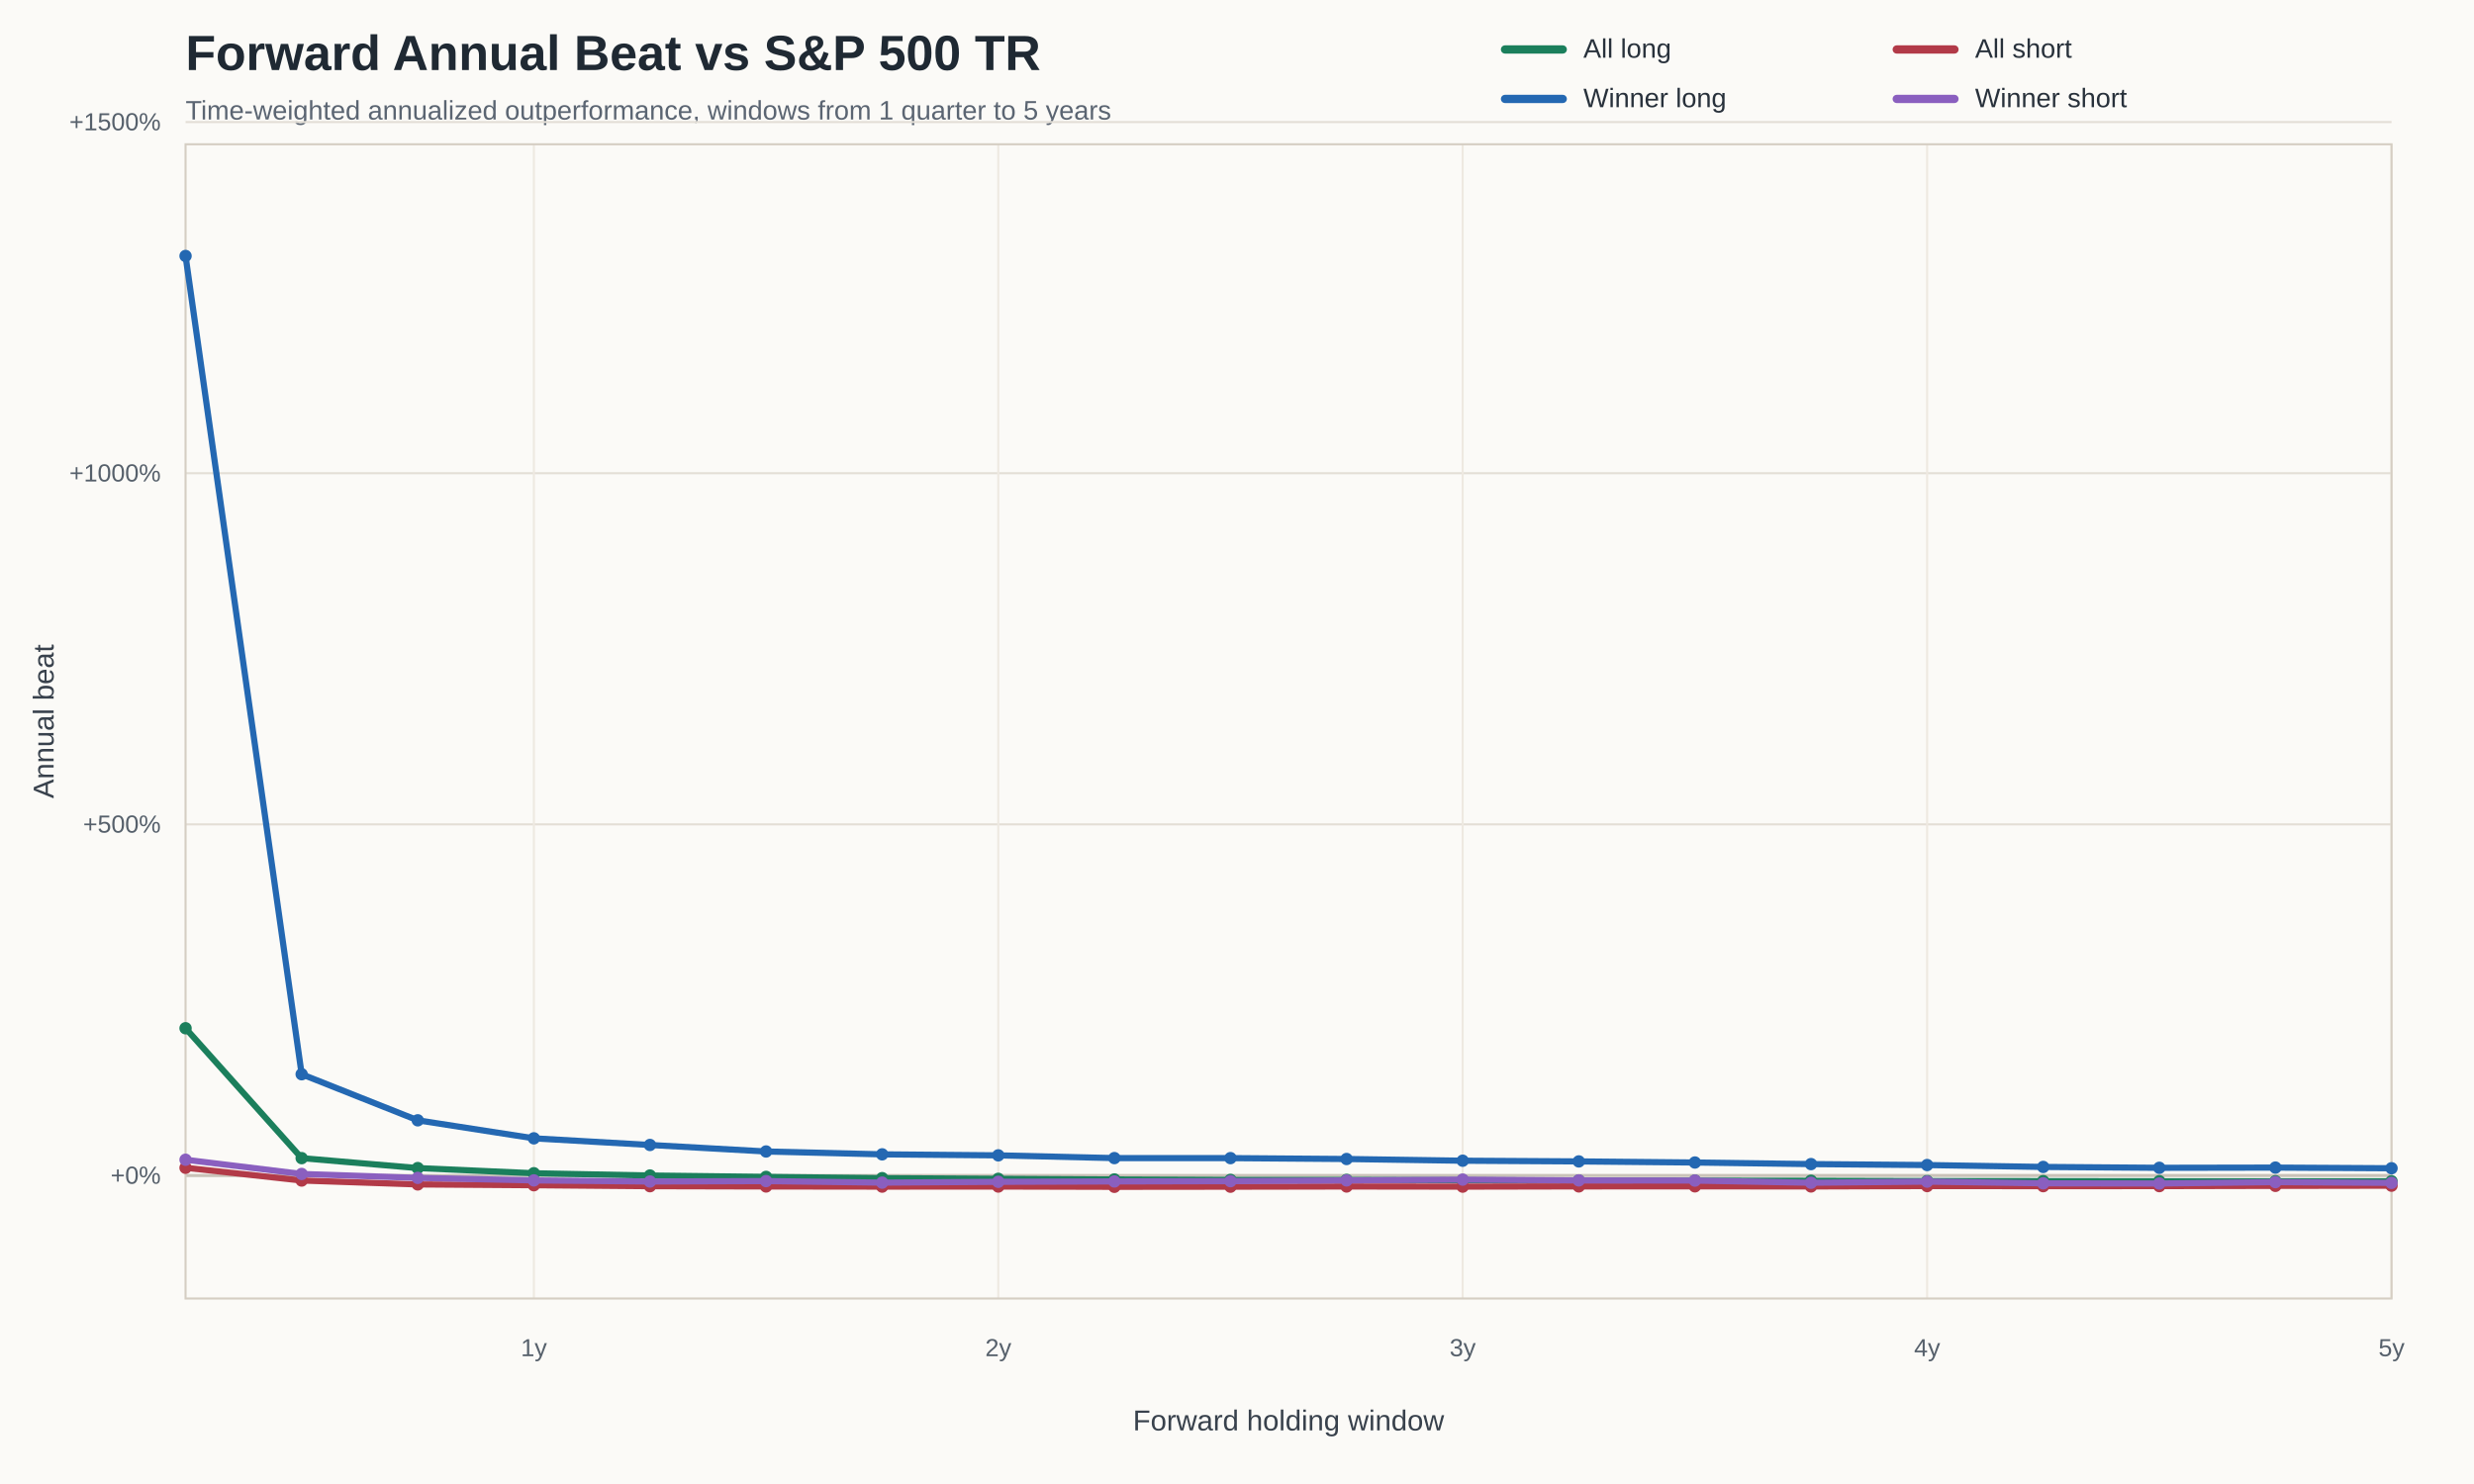
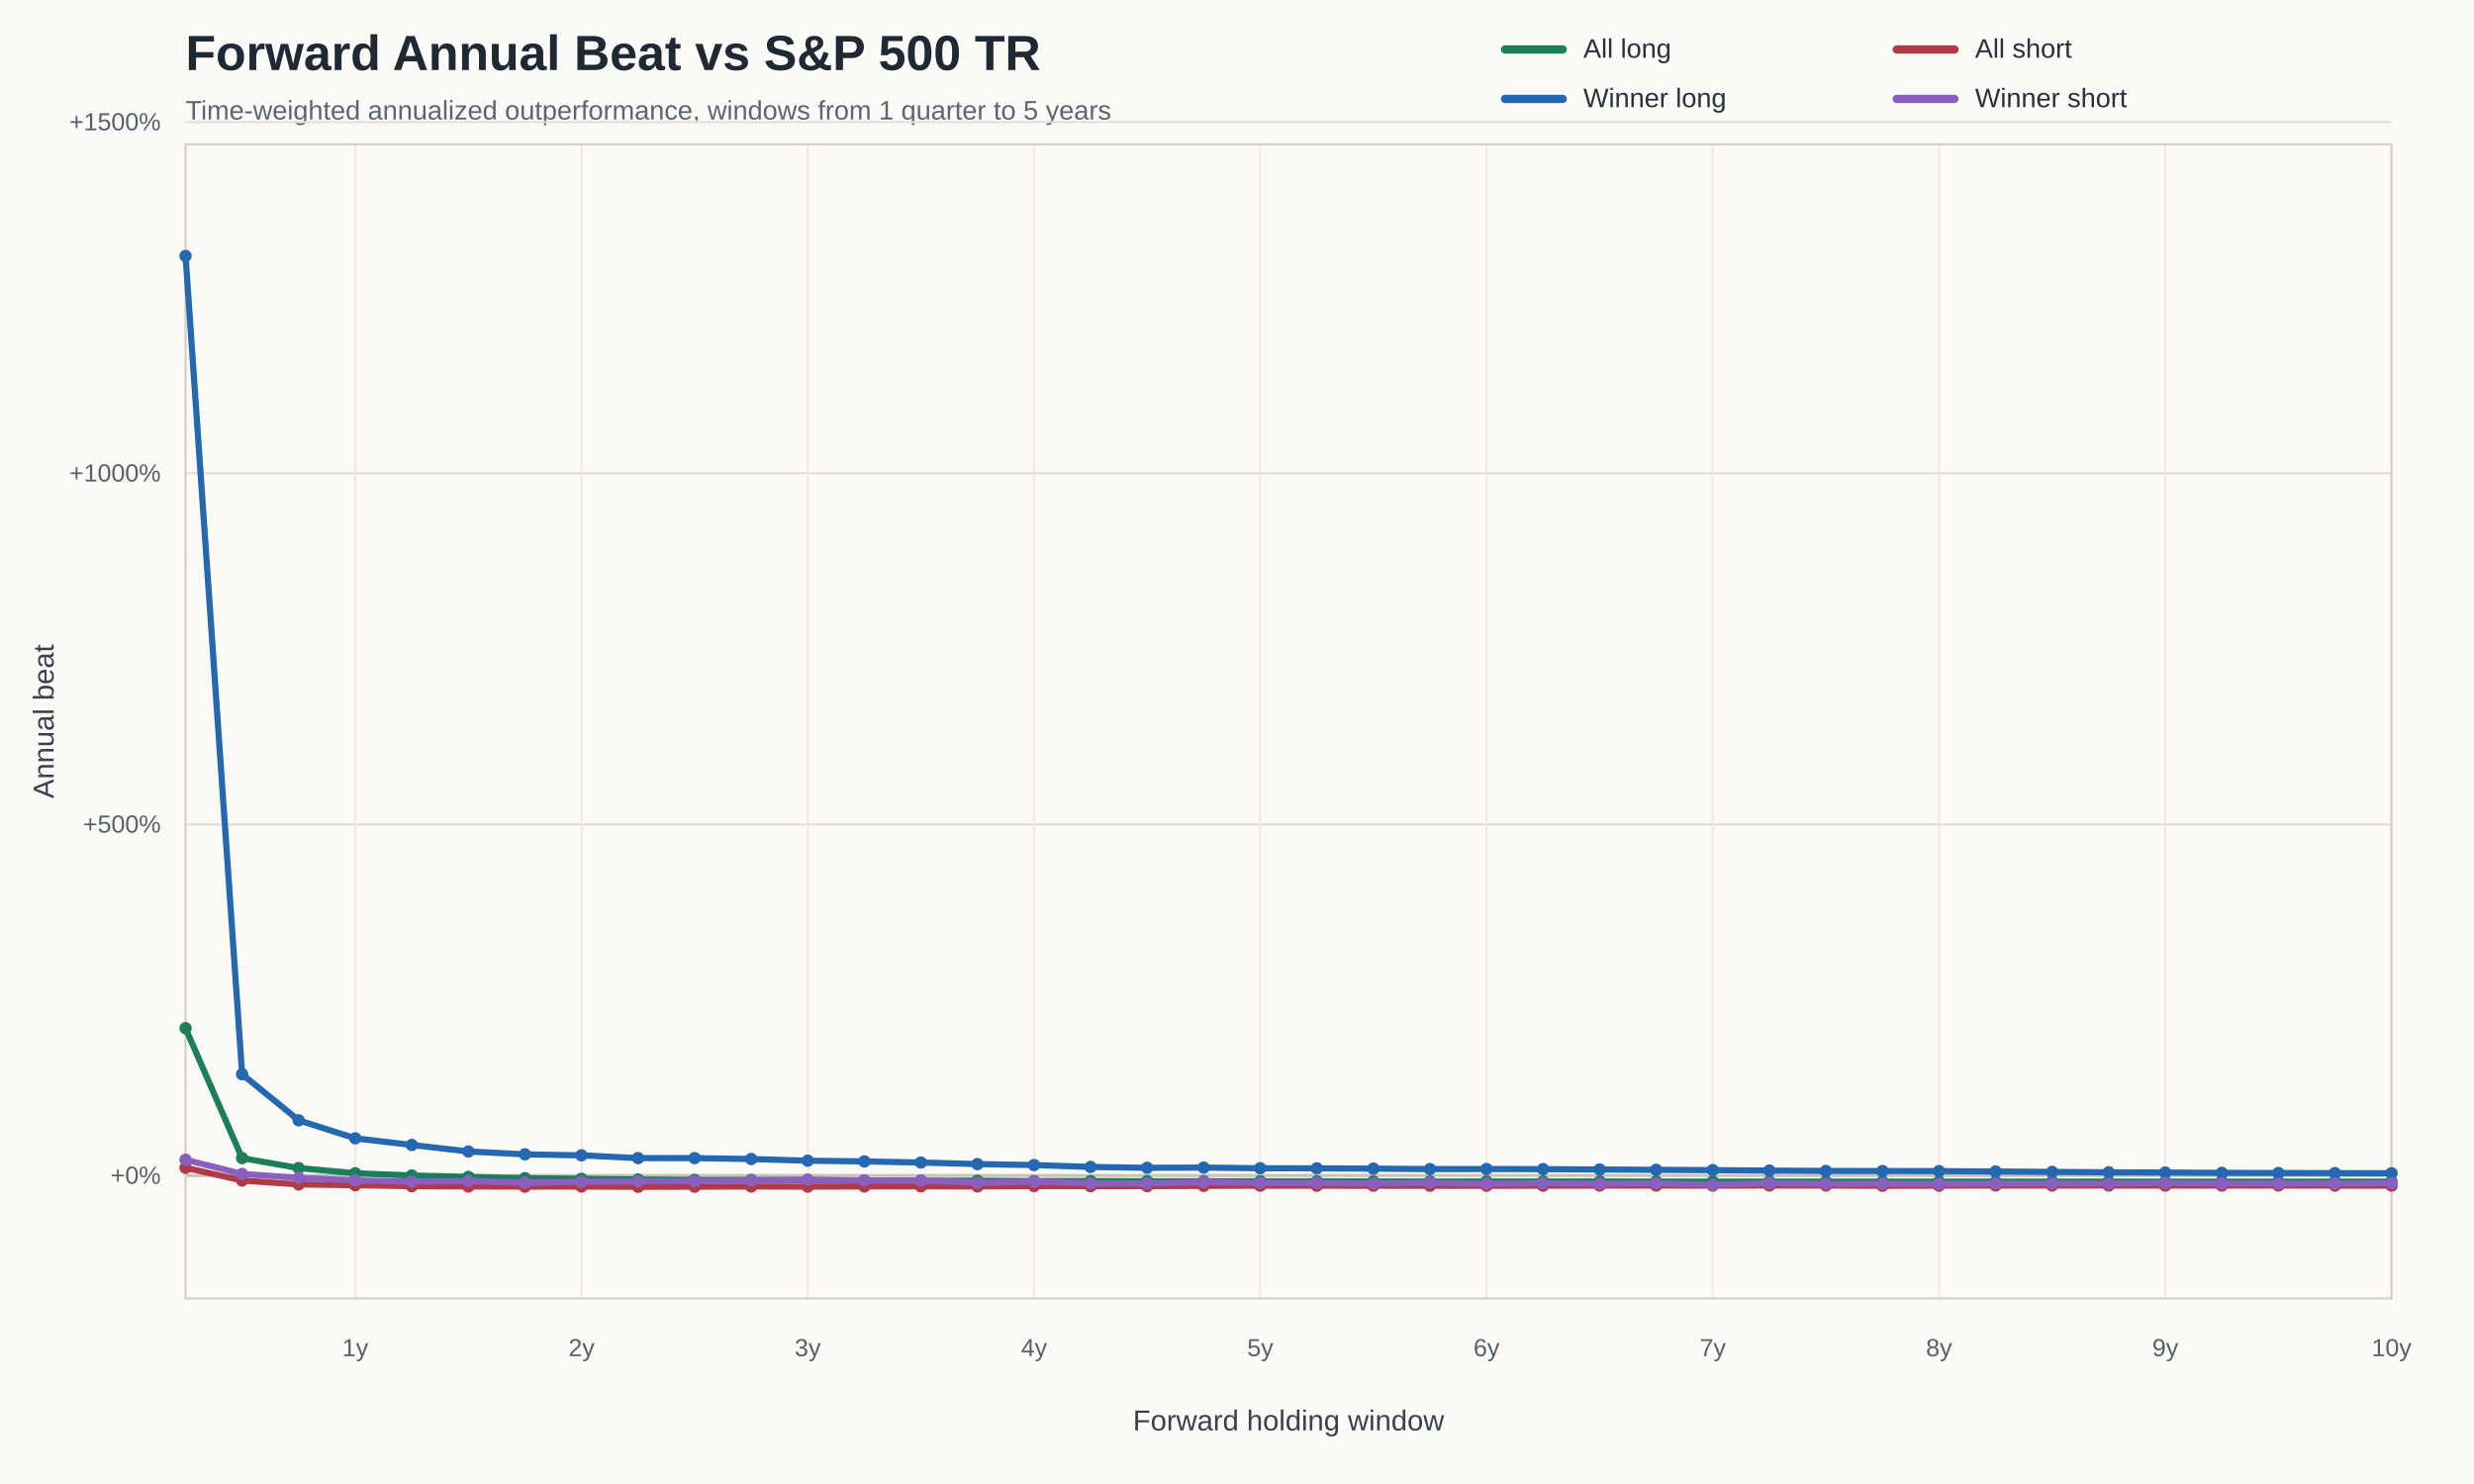
<svg xmlns="http://www.w3.org/2000/svg" width="1200" height="720" viewBox="0 0 1200 720">
  <rect width="100%" height="100%" fill="#fbfaf7" />
  <text x="90" y="34" font-family="Arial, sans-serif" font-size="24" font-weight="700" fill="#1f2933">Forward Annual Beat vs S&amp;P 500 TR</text>
  <text x="90" y="58" font-family="Arial, sans-serif" font-size="13" fill="#5b6572">Time-weighted annualized outperformance, windows from 1 quarter to 5 years</text>
  <line x1="90" y1="570.33" x2="1160" y2="570.33" stroke="#c9c2b8" stroke-width="1.5" />
  <text x="78" y="574.33" text-anchor="end" font-family="Arial, sans-serif" font-size="12" fill="#56606b">+0%</text>
  <line x1="90" y1="399.96" x2="1160" y2="399.96" stroke="#e3ded6" stroke-width="1" />
  <text x="78" y="403.96" text-anchor="end" font-family="Arial, sans-serif" font-size="12" fill="#56606b">+500%</text>
  <line x1="90" y1="229.59" x2="1160" y2="229.59" stroke="#e3ded6" stroke-width="1" />
  <text x="78" y="233.59" text-anchor="end" font-family="Arial, sans-serif" font-size="12" fill="#56606b">+1000%</text>
  <line x1="90" y1="59.22" x2="1160" y2="59.22" stroke="#e3ded6" stroke-width="1" />
  <text x="78" y="63.22" text-anchor="end" font-family="Arial, sans-serif" font-size="12" fill="#56606b">+1500%</text>
-   <line x1="258.95" y1="70" x2="258.95" y2="630" stroke="#eee9e1" stroke-width="1" />
-   <text x="258.95" y="658" text-anchor="middle" font-family="Arial, sans-serif" font-size="12" fill="#56606b">1y</text>
-   <line x1="484.21" y1="70" x2="484.21" y2="630" stroke="#eee9e1" stroke-width="1" />
-   <text x="484.21" y="658" text-anchor="middle" font-family="Arial, sans-serif" font-size="12" fill="#56606b">2y</text>
-   <line x1="709.47" y1="70" x2="709.47" y2="630" stroke="#eee9e1" stroke-width="1" />
-   <text x="709.47" y="658" text-anchor="middle" font-family="Arial, sans-serif" font-size="12" fill="#56606b">3y</text>
-   <line x1="934.74" y1="70" x2="934.74" y2="630" stroke="#eee9e1" stroke-width="1" />
-   <text x="934.74" y="658" text-anchor="middle" font-family="Arial, sans-serif" font-size="12" fill="#56606b">4y</text>
+   <line x1="172.31" y1="70" x2="172.31" y2="630" stroke="#eee9e1" stroke-width="1" />
+   <text x="172.31" y="658" text-anchor="middle" font-family="Arial, sans-serif" font-size="12" fill="#56606b">1y</text>
+   <line x1="282.05" y1="70" x2="282.05" y2="630" stroke="#eee9e1" stroke-width="1" />
+   <text x="282.05" y="658" text-anchor="middle" font-family="Arial, sans-serif" font-size="12" fill="#56606b">2y</text>
+   <line x1="391.79" y1="70" x2="391.79" y2="630" stroke="#eee9e1" stroke-width="1" />
+   <text x="391.79" y="658" text-anchor="middle" font-family="Arial, sans-serif" font-size="12" fill="#56606b">3y</text>
+   <line x1="501.54" y1="70" x2="501.54" y2="630" stroke="#eee9e1" stroke-width="1" />
+   <text x="501.54" y="658" text-anchor="middle" font-family="Arial, sans-serif" font-size="12" fill="#56606b">4y</text>
+   <line x1="611.28" y1="70" x2="611.28" y2="630" stroke="#eee9e1" stroke-width="1" />
+   <text x="611.28" y="658" text-anchor="middle" font-family="Arial, sans-serif" font-size="12" fill="#56606b">5y</text>
+   <line x1="721.03" y1="70" x2="721.03" y2="630" stroke="#eee9e1" stroke-width="1" />
+   <text x="721.03" y="658" text-anchor="middle" font-family="Arial, sans-serif" font-size="12" fill="#56606b">6y</text>
+   <line x1="830.77" y1="70" x2="830.77" y2="630" stroke="#eee9e1" stroke-width="1" />
+   <text x="830.77" y="658" text-anchor="middle" font-family="Arial, sans-serif" font-size="12" fill="#56606b">7y</text>
+   <line x1="940.51" y1="70" x2="940.51" y2="630" stroke="#eee9e1" stroke-width="1" />
+   <text x="940.51" y="658" text-anchor="middle" font-family="Arial, sans-serif" font-size="12" fill="#56606b">8y</text>
+   <line x1="1050.26" y1="70" x2="1050.26" y2="630" stroke="#eee9e1" stroke-width="1" />
+   <text x="1050.26" y="658" text-anchor="middle" font-family="Arial, sans-serif" font-size="12" fill="#56606b">9y</text>
  <line x1="1160.00" y1="70" x2="1160.00" y2="630" stroke="#eee9e1" stroke-width="1" />
-   <text x="1160.00" y="658" text-anchor="middle" font-family="Arial, sans-serif" font-size="12" fill="#56606b">5y</text>
+   <text x="1160.00" y="658" text-anchor="middle" font-family="Arial, sans-serif" font-size="12" fill="#56606b">10y</text>
  <rect x="90" y="70" width="1070" height="560" fill="none" stroke="#d5cec3" stroke-width="1" />
-   <polyline points="90.00,498.88 146.32,561.90 202.63,566.72 258.95,569.23 315.26,570.33 371.58,571.00 427.89,571.61 484.21,571.94 540.53,572.25 596.84,572.46 653.16,572.46 709.47,572.61 765.79,572.77 822.11,572.82 878.42,572.88 934.74,573.01 991.05,573.04 1047.37,573.10 1103.68,573.12 1160.00,573.13" fill="none" stroke="#1b7f5c" stroke-width="3" stroke-linejoin="round" stroke-linecap="round" />
+   <polyline points="90.00,498.88 117.44,561.90 144.87,566.72 172.31,569.23 199.74,570.33 227.18,571.00 254.62,571.61 282.05,571.94 309.49,572.25 336.92,572.46 364.36,572.46 391.79,572.61 419.23,572.77 446.67,572.82 474.10,572.88 501.54,573.01 528.97,573.04 556.41,573.10 583.85,573.12 611.28,573.13 638.72,573.15 666.15,573.21 693.59,573.24 721.03,573.24 748.46,573.26 775.90,573.25 803.33,573.27 830.77,573.31 858.21,573.29 885.64,573.31 913.08,573.32 940.51,573.31 967.95,573.32 995.38,573.32 1022.82,573.32 1050.26,573.32 1077.69,573.32 1105.13,573.31 1132.56,573.30 1160.00,573.30" fill="none" stroke="#1b7f5c" stroke-width="3" stroke-linejoin="round" stroke-linecap="round" />
  <circle cx="90.00" cy="498.88" r="3" fill="#1b7f5c" />
-   <circle cx="146.32" cy="561.90" r="3" fill="#1b7f5c" />
-   <circle cx="202.63" cy="566.72" r="3" fill="#1b7f5c" />
-   <circle cx="258.95" cy="569.23" r="3" fill="#1b7f5c" />
-   <circle cx="315.26" cy="570.33" r="3" fill="#1b7f5c" />
-   <circle cx="371.58" cy="571.00" r="3" fill="#1b7f5c" />
-   <circle cx="427.89" cy="571.61" r="3" fill="#1b7f5c" />
-   <circle cx="484.21" cy="571.94" r="3" fill="#1b7f5c" />
-   <circle cx="540.53" cy="572.25" r="3" fill="#1b7f5c" />
-   <circle cx="596.84" cy="572.46" r="3" fill="#1b7f5c" />
-   <circle cx="653.16" cy="572.46" r="3" fill="#1b7f5c" />
-   <circle cx="709.47" cy="572.61" r="3" fill="#1b7f5c" />
-   <circle cx="765.79" cy="572.77" r="3" fill="#1b7f5c" />
-   <circle cx="822.11" cy="572.82" r="3" fill="#1b7f5c" />
-   <circle cx="878.42" cy="572.88" r="3" fill="#1b7f5c" />
-   <circle cx="934.74" cy="573.01" r="3" fill="#1b7f5c" />
-   <circle cx="991.05" cy="573.04" r="3" fill="#1b7f5c" />
-   <circle cx="1047.37" cy="573.10" r="3" fill="#1b7f5c" />
-   <circle cx="1103.68" cy="573.12" r="3" fill="#1b7f5c" />
-   <circle cx="1160.00" cy="573.13" r="3" fill="#1b7f5c" />
-   <polyline points="90.00,566.58 146.32,572.76 202.63,574.65 258.95,575.04 315.26,575.51 371.58,575.64 427.89,575.71 484.21,575.67 540.53,575.81 596.84,575.75 653.16,575.65 709.47,575.72 765.79,575.61 822.11,575.58 878.42,575.63 934.74,575.45 991.05,575.49 1047.37,575.47 1103.68,575.35 1160.00,575.26" fill="none" stroke="#b23a48" stroke-width="3" stroke-linejoin="round" stroke-linecap="round" />
+   <circle cx="117.44" cy="561.90" r="3" fill="#1b7f5c" />
+   <circle cx="144.87" cy="566.72" r="3" fill="#1b7f5c" />
+   <circle cx="172.31" cy="569.23" r="3" fill="#1b7f5c" />
+   <circle cx="199.74" cy="570.33" r="3" fill="#1b7f5c" />
+   <circle cx="227.18" cy="571.00" r="3" fill="#1b7f5c" />
+   <circle cx="254.62" cy="571.61" r="3" fill="#1b7f5c" />
+   <circle cx="282.05" cy="571.94" r="3" fill="#1b7f5c" />
+   <circle cx="309.49" cy="572.25" r="3" fill="#1b7f5c" />
+   <circle cx="336.92" cy="572.46" r="3" fill="#1b7f5c" />
+   <circle cx="364.36" cy="572.46" r="3" fill="#1b7f5c" />
+   <circle cx="391.79" cy="572.61" r="3" fill="#1b7f5c" />
+   <circle cx="419.23" cy="572.77" r="3" fill="#1b7f5c" />
+   <circle cx="446.67" cy="572.82" r="3" fill="#1b7f5c" />
+   <circle cx="474.10" cy="572.88" r="3" fill="#1b7f5c" />
+   <circle cx="501.54" cy="573.01" r="3" fill="#1b7f5c" />
+   <circle cx="528.97" cy="573.04" r="3" fill="#1b7f5c" />
+   <circle cx="556.41" cy="573.10" r="3" fill="#1b7f5c" />
+   <circle cx="583.85" cy="573.12" r="3" fill="#1b7f5c" />
+   <circle cx="611.28" cy="573.13" r="3" fill="#1b7f5c" />
+   <circle cx="638.72" cy="573.15" r="3" fill="#1b7f5c" />
+   <circle cx="666.15" cy="573.21" r="3" fill="#1b7f5c" />
+   <circle cx="693.59" cy="573.24" r="3" fill="#1b7f5c" />
+   <circle cx="721.03" cy="573.24" r="3" fill="#1b7f5c" />
+   <circle cx="748.46" cy="573.26" r="3" fill="#1b7f5c" />
+   <circle cx="775.90" cy="573.25" r="3" fill="#1b7f5c" />
+   <circle cx="803.33" cy="573.27" r="3" fill="#1b7f5c" />
+   <circle cx="830.77" cy="573.31" r="3" fill="#1b7f5c" />
+   <circle cx="858.21" cy="573.29" r="3" fill="#1b7f5c" />
+   <circle cx="885.64" cy="573.31" r="3" fill="#1b7f5c" />
+   <circle cx="913.08" cy="573.32" r="3" fill="#1b7f5c" />
+   <circle cx="940.51" cy="573.31" r="3" fill="#1b7f5c" />
+   <circle cx="967.95" cy="573.32" r="3" fill="#1b7f5c" />
+   <circle cx="995.38" cy="573.32" r="3" fill="#1b7f5c" />
+   <circle cx="1022.82" cy="573.32" r="3" fill="#1b7f5c" />
+   <circle cx="1050.26" cy="573.32" r="3" fill="#1b7f5c" />
+   <circle cx="1077.69" cy="573.32" r="3" fill="#1b7f5c" />
+   <circle cx="1105.13" cy="573.31" r="3" fill="#1b7f5c" />
+   <circle cx="1132.56" cy="573.30" r="3" fill="#1b7f5c" />
+   <circle cx="1160.00" cy="573.30" r="3" fill="#1b7f5c" />
+   <polyline points="90.00,566.58 117.44,572.76 144.87,574.65 172.31,575.04 199.74,575.51 227.18,575.64 254.62,575.71 282.05,575.67 309.49,575.81 336.92,575.75 364.36,575.65 391.79,575.72 419.23,575.61 446.67,575.58 474.10,575.63 501.54,575.45 528.97,575.49 556.41,575.47 583.85,575.35 611.28,575.26 638.72,575.28 666.15,575.29 693.59,575.29 721.03,575.30 748.46,575.26 775.90,575.21 803.33,575.20 830.77,575.24 858.21,575.17 885.64,575.19 913.08,575.30 940.51,575.25 967.95,575.16 995.38,575.17 1022.82,575.19 1050.26,575.21 1077.69,575.21 1105.13,575.18 1132.56,575.22 1160.00,575.24" fill="none" stroke="#b23a48" stroke-width="3" stroke-linejoin="round" stroke-linecap="round" />
  <circle cx="90.00" cy="566.58" r="3" fill="#b23a48" />
-   <circle cx="146.32" cy="572.76" r="3" fill="#b23a48" />
-   <circle cx="202.63" cy="574.65" r="3" fill="#b23a48" />
-   <circle cx="258.95" cy="575.04" r="3" fill="#b23a48" />
-   <circle cx="315.26" cy="575.51" r="3" fill="#b23a48" />
-   <circle cx="371.58" cy="575.64" r="3" fill="#b23a48" />
-   <circle cx="427.89" cy="575.71" r="3" fill="#b23a48" />
-   <circle cx="484.21" cy="575.67" r="3" fill="#b23a48" />
-   <circle cx="540.53" cy="575.81" r="3" fill="#b23a48" />
-   <circle cx="596.84" cy="575.75" r="3" fill="#b23a48" />
-   <circle cx="653.16" cy="575.65" r="3" fill="#b23a48" />
-   <circle cx="709.47" cy="575.72" r="3" fill="#b23a48" />
-   <circle cx="765.79" cy="575.61" r="3" fill="#b23a48" />
-   <circle cx="822.11" cy="575.58" r="3" fill="#b23a48" />
-   <circle cx="878.42" cy="575.63" r="3" fill="#b23a48" />
-   <circle cx="934.74" cy="575.45" r="3" fill="#b23a48" />
-   <circle cx="991.05" cy="575.49" r="3" fill="#b23a48" />
-   <circle cx="1047.37" cy="575.47" r="3" fill="#b23a48" />
-   <circle cx="1103.68" cy="575.35" r="3" fill="#b23a48" />
-   <circle cx="1160.00" cy="575.26" r="3" fill="#b23a48" />
-   <polyline points="90.00,124.19 146.32,521.19 202.63,543.55 258.95,552.29 315.26,555.51 371.58,558.67 427.89,560.06 484.21,560.55 540.53,561.88 596.84,561.89 653.16,562.32 709.47,563.15 765.79,563.49 822.11,564.02 878.42,564.79 934.74,565.25 991.05,566.17 1047.37,566.59 1103.68,566.49 1160.00,566.81" fill="none" stroke="#2468b2" stroke-width="3" stroke-linejoin="round" stroke-linecap="round" />
+   <circle cx="117.44" cy="572.76" r="3" fill="#b23a48" />
+   <circle cx="144.87" cy="574.65" r="3" fill="#b23a48" />
+   <circle cx="172.31" cy="575.04" r="3" fill="#b23a48" />
+   <circle cx="199.74" cy="575.51" r="3" fill="#b23a48" />
+   <circle cx="227.18" cy="575.64" r="3" fill="#b23a48" />
+   <circle cx="254.62" cy="575.71" r="3" fill="#b23a48" />
+   <circle cx="282.05" cy="575.67" r="3" fill="#b23a48" />
+   <circle cx="309.49" cy="575.81" r="3" fill="#b23a48" />
+   <circle cx="336.92" cy="575.75" r="3" fill="#b23a48" />
+   <circle cx="364.36" cy="575.65" r="3" fill="#b23a48" />
+   <circle cx="391.79" cy="575.72" r="3" fill="#b23a48" />
+   <circle cx="419.23" cy="575.61" r="3" fill="#b23a48" />
+   <circle cx="446.67" cy="575.58" r="3" fill="#b23a48" />
+   <circle cx="474.10" cy="575.63" r="3" fill="#b23a48" />
+   <circle cx="501.54" cy="575.45" r="3" fill="#b23a48" />
+   <circle cx="528.97" cy="575.49" r="3" fill="#b23a48" />
+   <circle cx="556.41" cy="575.47" r="3" fill="#b23a48" />
+   <circle cx="583.85" cy="575.35" r="3" fill="#b23a48" />
+   <circle cx="611.28" cy="575.26" r="3" fill="#b23a48" />
+   <circle cx="638.72" cy="575.28" r="3" fill="#b23a48" />
+   <circle cx="666.15" cy="575.29" r="3" fill="#b23a48" />
+   <circle cx="693.59" cy="575.29" r="3" fill="#b23a48" />
+   <circle cx="721.03" cy="575.30" r="3" fill="#b23a48" />
+   <circle cx="748.46" cy="575.26" r="3" fill="#b23a48" />
+   <circle cx="775.90" cy="575.21" r="3" fill="#b23a48" />
+   <circle cx="803.33" cy="575.20" r="3" fill="#b23a48" />
+   <circle cx="830.77" cy="575.24" r="3" fill="#b23a48" />
+   <circle cx="858.21" cy="575.17" r="3" fill="#b23a48" />
+   <circle cx="885.64" cy="575.19" r="3" fill="#b23a48" />
+   <circle cx="913.08" cy="575.30" r="3" fill="#b23a48" />
+   <circle cx="940.51" cy="575.25" r="3" fill="#b23a48" />
+   <circle cx="967.95" cy="575.16" r="3" fill="#b23a48" />
+   <circle cx="995.38" cy="575.17" r="3" fill="#b23a48" />
+   <circle cx="1022.82" cy="575.19" r="3" fill="#b23a48" />
+   <circle cx="1050.26" cy="575.21" r="3" fill="#b23a48" />
+   <circle cx="1077.69" cy="575.21" r="3" fill="#b23a48" />
+   <circle cx="1105.13" cy="575.18" r="3" fill="#b23a48" />
+   <circle cx="1132.56" cy="575.22" r="3" fill="#b23a48" />
+   <circle cx="1160.00" cy="575.24" r="3" fill="#b23a48" />
+   <polyline points="90.00,124.19 117.44,521.19 144.87,543.55 172.31,552.29 199.74,555.51 227.18,558.67 254.62,560.06 282.05,560.55 309.49,561.88 336.92,561.89 364.36,562.32 391.79,563.15 419.23,563.49 446.67,564.02 474.10,564.79 501.54,565.25 528.97,566.17 556.41,566.59 583.85,566.49 611.28,566.81 638.72,566.84 666.15,566.99 693.59,567.21 721.03,567.18 748.46,567.24 775.90,567.41 803.33,567.57 830.77,567.73 858.21,567.94 885.64,568.12 913.08,568.16 940.51,568.21 967.95,568.39 995.38,568.58 1022.82,568.79 1050.26,568.89 1077.69,569.04 1105.13,569.11 1132.56,569.17 1160.00,569.23" fill="none" stroke="#2468b2" stroke-width="3" stroke-linejoin="round" stroke-linecap="round" />
  <circle cx="90.00" cy="124.19" r="3" fill="#2468b2" />
-   <circle cx="146.32" cy="521.19" r="3" fill="#2468b2" />
-   <circle cx="202.63" cy="543.55" r="3" fill="#2468b2" />
-   <circle cx="258.95" cy="552.29" r="3" fill="#2468b2" />
-   <circle cx="315.26" cy="555.51" r="3" fill="#2468b2" />
-   <circle cx="371.58" cy="558.67" r="3" fill="#2468b2" />
-   <circle cx="427.89" cy="560.06" r="3" fill="#2468b2" />
-   <circle cx="484.21" cy="560.55" r="3" fill="#2468b2" />
-   <circle cx="540.53" cy="561.88" r="3" fill="#2468b2" />
-   <circle cx="596.84" cy="561.89" r="3" fill="#2468b2" />
-   <circle cx="653.16" cy="562.32" r="3" fill="#2468b2" />
-   <circle cx="709.47" cy="563.15" r="3" fill="#2468b2" />
-   <circle cx="765.79" cy="563.49" r="3" fill="#2468b2" />
-   <circle cx="822.11" cy="564.02" r="3" fill="#2468b2" />
-   <circle cx="878.42" cy="564.79" r="3" fill="#2468b2" />
-   <circle cx="934.74" cy="565.25" r="3" fill="#2468b2" />
-   <circle cx="991.05" cy="566.17" r="3" fill="#2468b2" />
-   <circle cx="1047.37" cy="566.59" r="3" fill="#2468b2" />
-   <circle cx="1103.68" cy="566.49" r="3" fill="#2468b2" />
-   <circle cx="1160.00" cy="566.81" r="3" fill="#2468b2" />
-   <polyline points="90.00,562.68 146.32,569.58 202.63,571.48 258.95,572.70 315.26,573.24 371.58,573.04 427.89,573.78 484.21,573.39 540.53,573.21 596.84,573.07 653.16,572.71 709.47,572.32 765.79,572.70 822.11,572.79 878.42,573.84 934.74,573.29 991.05,574.12 1047.37,574.21 1103.68,573.53 1160.00,573.91" fill="none" stroke="#8a5fbf" stroke-width="3" stroke-linejoin="round" stroke-linecap="round" />
+   <circle cx="117.44" cy="521.19" r="3" fill="#2468b2" />
+   <circle cx="144.87" cy="543.55" r="3" fill="#2468b2" />
+   <circle cx="172.31" cy="552.29" r="3" fill="#2468b2" />
+   <circle cx="199.74" cy="555.51" r="3" fill="#2468b2" />
+   <circle cx="227.18" cy="558.67" r="3" fill="#2468b2" />
+   <circle cx="254.62" cy="560.06" r="3" fill="#2468b2" />
+   <circle cx="282.05" cy="560.55" r="3" fill="#2468b2" />
+   <circle cx="309.49" cy="561.88" r="3" fill="#2468b2" />
+   <circle cx="336.92" cy="561.89" r="3" fill="#2468b2" />
+   <circle cx="364.36" cy="562.32" r="3" fill="#2468b2" />
+   <circle cx="391.79" cy="563.15" r="3" fill="#2468b2" />
+   <circle cx="419.23" cy="563.49" r="3" fill="#2468b2" />
+   <circle cx="446.67" cy="564.02" r="3" fill="#2468b2" />
+   <circle cx="474.10" cy="564.79" r="3" fill="#2468b2" />
+   <circle cx="501.54" cy="565.25" r="3" fill="#2468b2" />
+   <circle cx="528.97" cy="566.17" r="3" fill="#2468b2" />
+   <circle cx="556.41" cy="566.59" r="3" fill="#2468b2" />
+   <circle cx="583.85" cy="566.49" r="3" fill="#2468b2" />
+   <circle cx="611.28" cy="566.81" r="3" fill="#2468b2" />
+   <circle cx="638.72" cy="566.84" r="3" fill="#2468b2" />
+   <circle cx="666.15" cy="566.99" r="3" fill="#2468b2" />
+   <circle cx="693.59" cy="567.21" r="3" fill="#2468b2" />
+   <circle cx="721.03" cy="567.18" r="3" fill="#2468b2" />
+   <circle cx="748.46" cy="567.24" r="3" fill="#2468b2" />
+   <circle cx="775.90" cy="567.41" r="3" fill="#2468b2" />
+   <circle cx="803.33" cy="567.57" r="3" fill="#2468b2" />
+   <circle cx="830.77" cy="567.73" r="3" fill="#2468b2" />
+   <circle cx="858.21" cy="567.94" r="3" fill="#2468b2" />
+   <circle cx="885.64" cy="568.12" r="3" fill="#2468b2" />
+   <circle cx="913.08" cy="568.16" r="3" fill="#2468b2" />
+   <circle cx="940.51" cy="568.21" r="3" fill="#2468b2" />
+   <circle cx="967.95" cy="568.39" r="3" fill="#2468b2" />
+   <circle cx="995.38" cy="568.58" r="3" fill="#2468b2" />
+   <circle cx="1022.82" cy="568.79" r="3" fill="#2468b2" />
+   <circle cx="1050.26" cy="568.89" r="3" fill="#2468b2" />
+   <circle cx="1077.69" cy="569.04" r="3" fill="#2468b2" />
+   <circle cx="1105.13" cy="569.11" r="3" fill="#2468b2" />
+   <circle cx="1132.56" cy="569.17" r="3" fill="#2468b2" />
+   <circle cx="1160.00" cy="569.23" r="3" fill="#2468b2" />
+   <polyline points="90.00,562.68 117.44,569.58 144.87,571.48 172.31,572.70 199.74,573.24 227.18,573.04 254.62,573.78 282.05,573.39 309.49,573.21 336.92,573.07 364.36,572.71 391.79,572.32 419.23,572.70 446.67,572.79 474.10,573.84 501.54,573.29 528.97,574.12 556.41,574.21 583.85,573.53 611.28,573.91 638.72,573.98 666.15,574.18 693.59,573.89 721.03,574.35 748.46,574.10 775.90,574.39 803.33,574.18 830.77,574.87 858.21,574.06 885.64,574.41 913.08,574.36 940.51,574.46 967.95,574.26 995.38,574.25 1022.82,574.26 1050.26,573.98 1077.69,574.20 1105.13,574.26 1132.56,574.26 1160.00,574.05" fill="none" stroke="#8a5fbf" stroke-width="3" stroke-linejoin="round" stroke-linecap="round" />
  <circle cx="90.00" cy="562.68" r="3" fill="#8a5fbf" />
-   <circle cx="146.32" cy="569.58" r="3" fill="#8a5fbf" />
-   <circle cx="202.63" cy="571.48" r="3" fill="#8a5fbf" />
-   <circle cx="258.95" cy="572.70" r="3" fill="#8a5fbf" />
-   <circle cx="315.26" cy="573.24" r="3" fill="#8a5fbf" />
-   <circle cx="371.58" cy="573.04" r="3" fill="#8a5fbf" />
-   <circle cx="427.89" cy="573.78" r="3" fill="#8a5fbf" />
-   <circle cx="484.21" cy="573.39" r="3" fill="#8a5fbf" />
-   <circle cx="540.53" cy="573.21" r="3" fill="#8a5fbf" />
-   <circle cx="596.84" cy="573.07" r="3" fill="#8a5fbf" />
-   <circle cx="653.16" cy="572.71" r="3" fill="#8a5fbf" />
-   <circle cx="709.47" cy="572.32" r="3" fill="#8a5fbf" />
-   <circle cx="765.79" cy="572.70" r="3" fill="#8a5fbf" />
-   <circle cx="822.11" cy="572.79" r="3" fill="#8a5fbf" />
-   <circle cx="878.42" cy="573.84" r="3" fill="#8a5fbf" />
-   <circle cx="934.74" cy="573.29" r="3" fill="#8a5fbf" />
-   <circle cx="991.05" cy="574.12" r="3" fill="#8a5fbf" />
-   <circle cx="1047.37" cy="574.21" r="3" fill="#8a5fbf" />
-   <circle cx="1103.68" cy="573.53" r="3" fill="#8a5fbf" />
-   <circle cx="1160.00" cy="573.91" r="3" fill="#8a5fbf" />
+   <circle cx="117.44" cy="569.58" r="3" fill="#8a5fbf" />
+   <circle cx="144.87" cy="571.48" r="3" fill="#8a5fbf" />
+   <circle cx="172.31" cy="572.70" r="3" fill="#8a5fbf" />
+   <circle cx="199.74" cy="573.24" r="3" fill="#8a5fbf" />
+   <circle cx="227.18" cy="573.04" r="3" fill="#8a5fbf" />
+   <circle cx="254.62" cy="573.78" r="3" fill="#8a5fbf" />
+   <circle cx="282.05" cy="573.39" r="3" fill="#8a5fbf" />
+   <circle cx="309.49" cy="573.21" r="3" fill="#8a5fbf" />
+   <circle cx="336.92" cy="573.07" r="3" fill="#8a5fbf" />
+   <circle cx="364.36" cy="572.71" r="3" fill="#8a5fbf" />
+   <circle cx="391.79" cy="572.32" r="3" fill="#8a5fbf" />
+   <circle cx="419.23" cy="572.70" r="3" fill="#8a5fbf" />
+   <circle cx="446.67" cy="572.79" r="3" fill="#8a5fbf" />
+   <circle cx="474.10" cy="573.84" r="3" fill="#8a5fbf" />
+   <circle cx="501.54" cy="573.29" r="3" fill="#8a5fbf" />
+   <circle cx="528.97" cy="574.12" r="3" fill="#8a5fbf" />
+   <circle cx="556.41" cy="574.21" r="3" fill="#8a5fbf" />
+   <circle cx="583.85" cy="573.53" r="3" fill="#8a5fbf" />
+   <circle cx="611.28" cy="573.91" r="3" fill="#8a5fbf" />
+   <circle cx="638.72" cy="573.98" r="3" fill="#8a5fbf" />
+   <circle cx="666.15" cy="574.18" r="3" fill="#8a5fbf" />
+   <circle cx="693.59" cy="573.89" r="3" fill="#8a5fbf" />
+   <circle cx="721.03" cy="574.35" r="3" fill="#8a5fbf" />
+   <circle cx="748.46" cy="574.10" r="3" fill="#8a5fbf" />
+   <circle cx="775.90" cy="574.39" r="3" fill="#8a5fbf" />
+   <circle cx="803.33" cy="574.18" r="3" fill="#8a5fbf" />
+   <circle cx="830.77" cy="574.87" r="3" fill="#8a5fbf" />
+   <circle cx="858.21" cy="574.06" r="3" fill="#8a5fbf" />
+   <circle cx="885.64" cy="574.41" r="3" fill="#8a5fbf" />
+   <circle cx="913.08" cy="574.36" r="3" fill="#8a5fbf" />
+   <circle cx="940.51" cy="574.46" r="3" fill="#8a5fbf" />
+   <circle cx="967.95" cy="574.26" r="3" fill="#8a5fbf" />
+   <circle cx="995.38" cy="574.25" r="3" fill="#8a5fbf" />
+   <circle cx="1022.82" cy="574.26" r="3" fill="#8a5fbf" />
+   <circle cx="1050.26" cy="573.98" r="3" fill="#8a5fbf" />
+   <circle cx="1077.69" cy="574.20" r="3" fill="#8a5fbf" />
+   <circle cx="1105.13" cy="574.26" r="3" fill="#8a5fbf" />
+   <circle cx="1132.56" cy="574.26" r="3" fill="#8a5fbf" />
+   <circle cx="1160.00" cy="574.05" r="3" fill="#8a5fbf" />
  <line x1="730" y1="24" x2="758" y2="24" stroke="#1b7f5c" stroke-width="4" stroke-linecap="round" />
  <text x="768" y="28" font-family="Arial, sans-serif" font-size="13" fill="#28313b">All long</text>
  <line x1="920" y1="24" x2="948" y2="24" stroke="#b23a48" stroke-width="4" stroke-linecap="round" />
  <text x="958" y="28" font-family="Arial, sans-serif" font-size="13" fill="#28313b">All short</text>
  <line x1="730" y1="48" x2="758" y2="48" stroke="#2468b2" stroke-width="4" stroke-linecap="round" />
  <text x="768" y="52" font-family="Arial, sans-serif" font-size="13" fill="#28313b">Winner long</text>
  <line x1="920" y1="48" x2="948" y2="48" stroke="#8a5fbf" stroke-width="4" stroke-linecap="round" />
  <text x="958" y="52" font-family="Arial, sans-serif" font-size="13" fill="#28313b">Winner short</text>
  <text x="625.0" y="694" text-anchor="middle" font-family="Arial, sans-serif" font-size="14" fill="#38414c">Forward holding window</text>
  <text x="26" y="350.0" text-anchor="middle" font-family="Arial, sans-serif" font-size="14" fill="#38414c" transform="rotate(-90 26 350.0)">Annual beat</text>
</svg>
